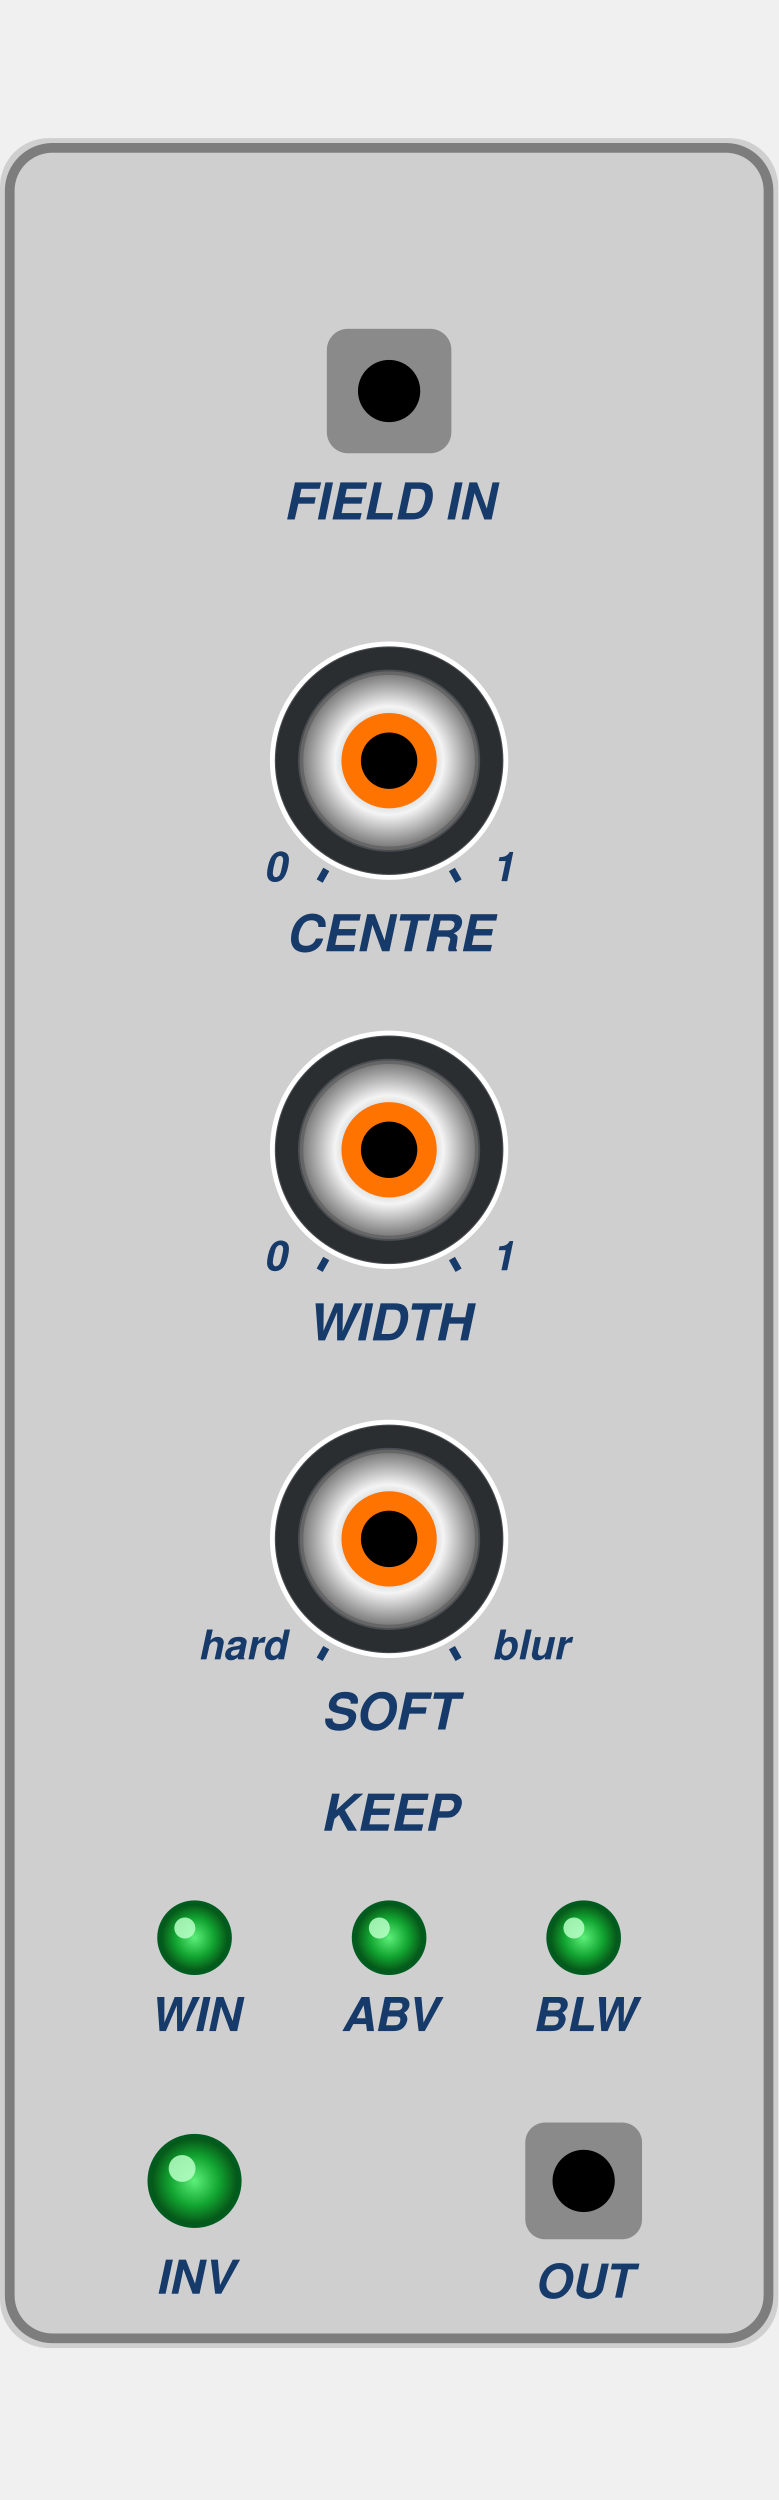
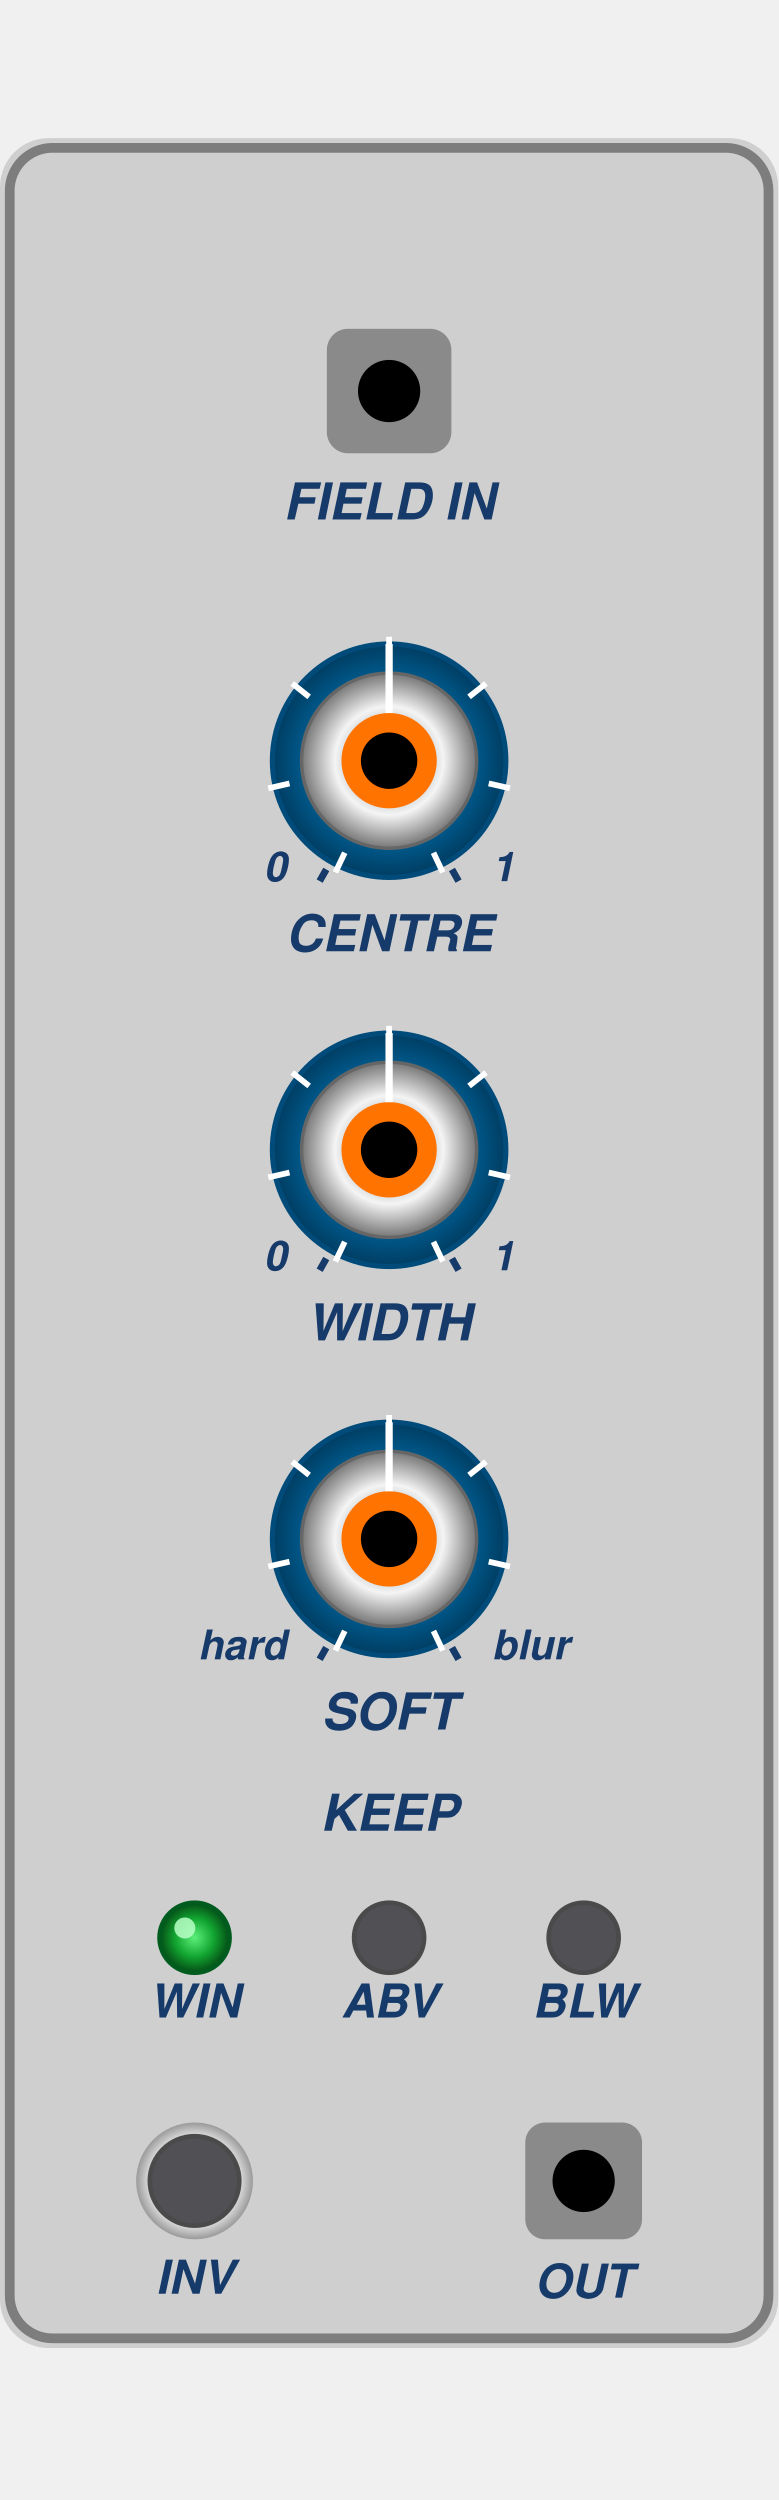
<svg xmlns="http://www.w3.org/2000/svg" width="40mm" height="128.5mm" viewBox="3.9 0 40 128.5" font-family="Arial Narrow, Helvetica, Arial, sans-serif">
  <defs>
+     <linearGradient id="metalStripV" x1="0" y1="0" x2="1" y2="0">
+       <stop offset="0" stop-color="#f8f8f8" />
+       <stop offset="0.45" stop-color="#d8dbdd" />
+       <stop offset="0.7" stop-color="#f4f4f4" />
+       <stop offset="1" stop-color="#9a9a9a" />
+     </linearGradient>
+     <linearGradient id="metalStripH" x1="0" y1="0" x2="0" y2="1">
+       <stop offset="0" stop-color="#f8f8f8" />
+       <stop offset="0.45" stop-color="#d8dbdd" />
+       <stop offset="0.7" stop-color="#f4f4f4" />
+       <stop offset="1" stop-color="#9a9a9a" />
+     </linearGradient>
+     <radialGradient id="metalDisc">
+       <stop offset="0" stop-color="#f8f8f8" />
+       <stop offset="0.45" stop-color="#d8dbdd" />
+       <stop offset="0.7" stop-color="#f4f4f4" />
+       <stop offset="1" stop-color="#9a9a9a" />
+     </radialGradient>
    <radialGradient id="blueRing">
      <stop offset="0" stop-color="#1688cc" />
      <stop offset="0.55" stop-color="#006da8" />
      <stop offset="1" stop-color="#003d62" />
    </radialGradient>
    <radialGradient id="blueDial">
      <stop offset="0" stop-color="#1d79b7" />
      <stop offset="0.6" stop-color="#00639a" />
      <stop offset="1" stop-color="#00456e" />
    </radialGradient>
    <radialGradient id="knobCap">
      <stop offset="0" stop-color="#f8f8f8" />
      <stop offset="0.4" stop-color="#bfc3c5" />
      <stop offset="0.62" stop-color="#f4f4f4" />
      <stop offset="1" stop-color="#777777" />
    </radialGradient>
    <radialGradient id="redLed">
      <stop offset="0" stop-color="#ff4a4a" />
      <stop offset="0.55" stop-color="#d00000" />
      <stop offset="1" stop-color="#650000" />
    </radialGradient>
    <radialGradient id="greenLed">
      <stop offset="0" stop-color="#5cf07a" />
      <stop offset="0.55" stop-color="#12a531" />
      <stop offset="1" stop-color="#054d15" />
    </radialGradient>
    <radialGradient id="orangeLed">
      <stop offset="0" stop-color="#ffbf5c" />
      <stop offset="0.55" stop-color="#ef7d00" />
      <stop offset="1" stop-color="#7a3a00" />
    </radialGradient>
  </defs>
  <g transform="translate(3.9 7.0994)">
    <rect x="0" y="0" width="40" height="113.591" rx="2.5" fill="#cfcfcf" />
    <rect x="0.5" y="0.5" width="39" height="112.591" rx="2.2" fill="none" stroke="#7d7d7d" stroke-width="0.5" />
    <g data-wcoast-port="fieldIn" data-wcoast-cx="20" data-wcoast-cy="13">
      <rect x="16.80" y="9.80" width="6.40" height="6.40" rx="1.09" fill="#8a8a8a" data-wcoast-role="jackbody" />
      <circle cx="20" cy="13" r="1.6" fill="#000000" data-wcoast-role="jackhole" />
    </g>
    <text x="20" y="19.6" font-size="2.606" font-weight="700" font-style="italic" fill="#163a69" text-anchor="middle" font-family="Arial Narrow, Helvetica, Arial, sans-serif">FIELD IN</text>
    <text x="14.725" y="38.192" font-size="2.106" font-weight="700" font-style="italic" fill="#163a69" text-anchor="end" font-family="Arial Narrow, Helvetica, Arial, sans-serif">0</text>
    <text x="25.275" y="38.192" font-size="2.106" font-weight="700" font-style="italic" fill="#163a69" text-anchor="start" font-family="Arial Narrow, Helvetica, Arial, sans-serif">1</text>
-     <g data-wcoast-param="centre" data-wcoast-cx="20" data-wcoast-cy="32" data-wcoast-angle-min="-150" data-wcoast-angle-max="150" data-wcoast-port="centreCv" data-wcoast-depth="centreDepth" data-wcoast-av="off">
-       <circle cx="20" cy="32" r="6" fill="#4a4e52" stroke="#ffffff" stroke-width="0.25" data-wcoast-role="rim" />
-       <circle cx="20" cy="32" r="5.25" fill="none" stroke="#2b2e31" stroke-width="1.14" data-wcoast-role="gauge-track" />
+     <g data-wcoast-param="centre" data-wcoast-cx="20" data-wcoast-cy="32" data-wcoast-angle-min="-150" data-wcoast-angle-max="150" data-wcoast-port="centreCv">
+       <circle cx="20" cy="32" r="6" fill="url(#blueRing)" stroke="#004b7a" stroke-width="0.265" />
      <circle cx="20" cy="32" r="4.5" fill="url(#knobCap)" stroke="#666666" stroke-width="0.176" />
      <line x1="16.77" y1="37.59" x2="16.43" y2="38.19" stroke="#163a69" stroke-width="0.355" />
      <line x1="23.23" y1="37.59" x2="23.57" y2="38.19" stroke="#163a69" stroke-width="0.355" />
      <circle cx="20" cy="32" r="2.45" fill="#ff7300" />
      <circle cx="20" cy="32" r="1.45" fill="#000000" data-wcoast-role="jackhole" />
-       <g data-wcoast-role="indicator" data-wcoast-cap="4.5">
-     </g>
+       <g data-wcoast-role="indicator">
+         <line x1="20.00" y1="25.63" x2="20.00" y2="26.75" stroke="#ffffff" stroke-width="0.298" />
+         <line x1="24.98" y1="28.03" x2="24.11" y2="28.72" stroke="#ffffff" stroke-width="0.298" />
+         <line x1="26.21" y1="33.42" x2="25.12" y2="33.17" stroke="#ffffff" stroke-width="0.298" />
+         <line x1="22.76" y1="37.74" x2="22.28" y2="36.73" stroke="#ffffff" stroke-width="0.298" />
+         <line x1="17.24" y1="37.74" x2="17.72" y2="36.73" stroke="#ffffff" stroke-width="0.298" />
+         <line x1="13.79" y1="33.42" x2="14.88" y2="33.17" stroke="#ffffff" stroke-width="0.298" />
+         <line x1="15.02" y1="28.03" x2="15.89" y2="28.72" stroke="#ffffff" stroke-width="0.298" />
+         <line x1="20" y1="29.55" x2="20" y2="26.00" stroke="#ffffff" stroke-width="0.373" />
+       </g>
    </g>
    <text x="20" y="41.8" font-size="2.606" font-weight="700" font-style="italic" fill="#163a69" text-anchor="middle" font-family="Arial Narrow, Helvetica, Arial, sans-serif">CENTRE</text>
    <text x="14.725" y="58.192" font-size="2.106" font-weight="700" font-style="italic" fill="#163a69" text-anchor="end" font-family="Arial Narrow, Helvetica, Arial, sans-serif">0</text>
    <text x="25.275" y="58.192" font-size="2.106" font-weight="700" font-style="italic" fill="#163a69" text-anchor="start" font-family="Arial Narrow, Helvetica, Arial, sans-serif">1</text>
-     <g data-wcoast-param="width" data-wcoast-cx="20" data-wcoast-cy="52" data-wcoast-angle-min="-150" data-wcoast-angle-max="150" data-wcoast-port="widthCv" data-wcoast-depth="widthDepth" data-wcoast-av="off">
-       <circle cx="20" cy="52" r="6" fill="#4a4e52" stroke="#ffffff" stroke-width="0.25" data-wcoast-role="rim" />
-       <circle cx="20" cy="52" r="5.25" fill="none" stroke="#2b2e31" stroke-width="1.14" data-wcoast-role="gauge-track" />
+     <g data-wcoast-param="width" data-wcoast-cx="20" data-wcoast-cy="52" data-wcoast-angle-min="-150" data-wcoast-angle-max="150" data-wcoast-port="widthCv">
+       <circle cx="20" cy="52" r="6" fill="url(#blueRing)" stroke="#004b7a" stroke-width="0.265" />
      <circle cx="20" cy="52" r="4.5" fill="url(#knobCap)" stroke="#666666" stroke-width="0.176" />
      <line x1="16.77" y1="57.59" x2="16.43" y2="58.19" stroke="#163a69" stroke-width="0.355" />
      <line x1="23.23" y1="57.59" x2="23.57" y2="58.19" stroke="#163a69" stroke-width="0.355" />
      <circle cx="20" cy="52" r="2.45" fill="#ff7300" />
      <circle cx="20" cy="52" r="1.45" fill="#000000" data-wcoast-role="jackhole" />
-       <g data-wcoast-role="indicator" data-wcoast-cap="4.5">
-     </g>
+       <g data-wcoast-role="indicator">
+         <line x1="20.00" y1="45.63" x2="20.00" y2="46.75" stroke="#ffffff" stroke-width="0.298" />
+         <line x1="24.98" y1="48.03" x2="24.11" y2="48.72" stroke="#ffffff" stroke-width="0.298" />
+         <line x1="26.21" y1="53.42" x2="25.12" y2="53.17" stroke="#ffffff" stroke-width="0.298" />
+         <line x1="22.76" y1="57.74" x2="22.28" y2="56.73" stroke="#ffffff" stroke-width="0.298" />
+         <line x1="17.24" y1="57.74" x2="17.72" y2="56.73" stroke="#ffffff" stroke-width="0.298" />
+         <line x1="13.79" y1="53.42" x2="14.88" y2="53.17" stroke="#ffffff" stroke-width="0.298" />
+         <line x1="15.02" y1="48.03" x2="15.89" y2="48.72" stroke="#ffffff" stroke-width="0.298" />
+         <line x1="20" y1="49.55" x2="20" y2="46.00" stroke="#ffffff" stroke-width="0.373" />
+       </g>
    </g>
    <text x="20" y="61.8" font-size="2.606" font-weight="700" font-style="italic" fill="#163a69" text-anchor="middle" font-family="Arial Narrow, Helvetica, Arial, sans-serif">WIDTH</text>
    <text x="14.725" y="78.192" font-size="2.106" font-weight="700" font-style="italic" fill="#163a69" text-anchor="end" font-family="Arial Narrow, Helvetica, Arial, sans-serif">hard</text>
    <text x="25.275" y="78.192" font-size="2.106" font-weight="700" font-style="italic" fill="#163a69" text-anchor="start" font-family="Arial Narrow, Helvetica, Arial, sans-serif">blur</text>
-     <g data-wcoast-param="soft" data-wcoast-cx="20" data-wcoast-cy="72" data-wcoast-angle-min="-150" data-wcoast-angle-max="150" data-wcoast-port="softCv" data-wcoast-depth="softDepth" data-wcoast-av="off">
-       <circle cx="20" cy="72" r="6" fill="#4a4e52" stroke="#ffffff" stroke-width="0.25" data-wcoast-role="rim" />
-       <circle cx="20" cy="72" r="5.25" fill="none" stroke="#2b2e31" stroke-width="1.14" data-wcoast-role="gauge-track" />
+     <g data-wcoast-param="soft" data-wcoast-cx="20" data-wcoast-cy="72" data-wcoast-angle-min="-150" data-wcoast-angle-max="150" data-wcoast-port="softCv">
+       <circle cx="20" cy="72" r="6" fill="url(#blueRing)" stroke="#004b7a" stroke-width="0.265" />
      <circle cx="20" cy="72" r="4.5" fill="url(#knobCap)" stroke="#666666" stroke-width="0.176" />
      <line x1="16.77" y1="77.59" x2="16.43" y2="78.19" stroke="#163a69" stroke-width="0.355" />
      <line x1="23.23" y1="77.59" x2="23.57" y2="78.19" stroke="#163a69" stroke-width="0.355" />
      <circle cx="20" cy="72" r="2.45" fill="#ff7300" />
      <circle cx="20" cy="72" r="1.45" fill="#000000" data-wcoast-role="jackhole" />
-       <g data-wcoast-role="indicator" data-wcoast-cap="4.5">
-     </g>
+       <g data-wcoast-role="indicator">
+         <line x1="20.00" y1="65.63" x2="20.00" y2="66.75" stroke="#ffffff" stroke-width="0.298" />
+         <line x1="24.98" y1="68.03" x2="24.11" y2="68.72" stroke="#ffffff" stroke-width="0.298" />
+         <line x1="26.21" y1="73.42" x2="25.12" y2="73.17" stroke="#ffffff" stroke-width="0.298" />
+         <line x1="22.76" y1="77.74" x2="22.28" y2="76.73" stroke="#ffffff" stroke-width="0.298" />
+         <line x1="17.24" y1="77.74" x2="17.72" y2="76.73" stroke="#ffffff" stroke-width="0.298" />
+         <line x1="13.79" y1="73.42" x2="14.88" y2="73.17" stroke="#ffffff" stroke-width="0.298" />
+         <line x1="15.02" y1="68.03" x2="15.89" y2="68.72" stroke="#ffffff" stroke-width="0.298" />
+         <line x1="20" y1="69.55" x2="20" y2="66.00" stroke="#ffffff" stroke-width="0.373" />
+       </g>
    </g>
    <text x="20" y="81.8" font-size="2.606" font-weight="700" font-style="italic" fill="#163a69" text-anchor="middle" font-family="Arial Narrow, Helvetica, Arial, sans-serif">SOFT</text>
    <text x="20" y="87" font-size="2.606" font-weight="700" font-style="italic" fill="#163a69" text-anchor="middle" font-family="Arial Narrow, Helvetica, Arial, sans-serif">KEEP</text>
    <g data-wcoast-param="mode">
      <circle cx="10" cy="92.5" r="1.8" fill="url(#greenLed)" stroke="#005c1e" stroke-width="0.237" data-wcoast-role="step-indicator" data-wcoast-step="window" data-wcoast-led="green" />
      <circle cx="9.50" cy="92.00" r="0.54" fill="#b7ffc6" opacity="0.85" data-wcoast-role="led-gloss" pointer-events="none" />
-       <text x="10" y="97.3" font-size="2.406" font-weight="700" font-style="italic" fill="#163a69" text-anchor="middle" font-family="Arial Narrow, Helvetica, Arial, sans-serif">WIN</text>
-       <circle cx="20" cy="92.5" r="1.8" fill="url(#greenLed)" stroke="#005c1e" stroke-width="0.237" data-wcoast-role="step-indicator" data-wcoast-step="above" data-wcoast-led="green" />
-       <circle cx="19.50" cy="92.00" r="0.54" fill="#b7ffc6" opacity="0.85" data-wcoast-role="led-gloss" pointer-events="none" />
-       <text x="20" y="97.3" font-size="2.406" font-weight="700" font-style="italic" fill="#163a69" text-anchor="middle" font-family="Arial Narrow, Helvetica, Arial, sans-serif">ABV</text>
-       <circle cx="30" cy="92.5" r="1.8" fill="url(#greenLed)" stroke="#005c1e" stroke-width="0.237" data-wcoast-role="step-indicator" data-wcoast-step="below" data-wcoast-led="green" />
-       <circle cx="29.50" cy="92.00" r="0.54" fill="#b7ffc6" opacity="0.85" data-wcoast-role="led-gloss" pointer-events="none" />
-       <text x="30" y="97.3" font-size="2.406" font-weight="700" font-style="italic" fill="#163a69" text-anchor="middle" font-family="Arial Narrow, Helvetica, Arial, sans-serif">BLW</text>
+       <text x="10" y="96.6" font-size="2.406" font-weight="700" font-style="italic" fill="#163a69" text-anchor="middle" font-family="Arial Narrow, Helvetica, Arial, sans-serif">WIN</text>
+       <circle cx="20" cy="92.5" r="1.8" fill="#505055" stroke="#4a4a4a" stroke-width="0.237" data-wcoast-role="step-indicator" data-wcoast-step="above" data-wcoast-led="green" />
+       <circle cx="19.50" cy="92.00" r="0.54" fill="#b7ffc6" opacity="0" data-wcoast-role="led-gloss" pointer-events="none" />
+       <text x="20" y="96.6" font-size="2.406" font-weight="700" font-style="italic" fill="#163a69" text-anchor="middle" font-family="Arial Narrow, Helvetica, Arial, sans-serif">ABV</text>
+       <circle cx="30" cy="92.5" r="1.8" fill="#505055" stroke="#4a4a4a" stroke-width="0.237" data-wcoast-role="step-indicator" data-wcoast-step="below" data-wcoast-led="green" />
+       <circle cx="29.50" cy="92.00" r="0.54" fill="#b7ffc6" opacity="0" data-wcoast-role="led-gloss" pointer-events="none" />
+       <text x="30" y="96.6" font-size="2.406" font-weight="700" font-style="italic" fill="#163a69" text-anchor="middle" font-family="Arial Narrow, Helvetica, Arial, sans-serif">BLW</text>
    </g>
    <g data-wcoast-param="invert">
-       <circle cx="10" cy="105" r="2.3" fill="url(#greenLed)" stroke="#005c1e" stroke-width="0.237" data-wcoast-role="step-indicator" data-wcoast-step="on" data-wcoast-led="green" />
-       <circle cx="9.36" cy="104.36" r="0.69" fill="#b7ffc6" opacity="0.85" data-wcoast-role="led-gloss" pointer-events="none" />
+       <circle cx="10" cy="105" r="3.00" fill="url(#metalDisc)" pointer-events="none" data-wcoast-role="button-metal" />
+       <circle cx="10" cy="105" r="2.3" fill="#505055" stroke="#4a4a4a" stroke-width="0.237" data-wcoast-role="step-indicator" data-wcoast-step="on" data-wcoast-led="green" />
+       <circle cx="9.36" cy="104.36" r="0.69" fill="#b7ffc6" opacity="0" data-wcoast-role="led-gloss" pointer-events="none" />
    </g>
    <text x="10" y="110.8" font-size="2.406" font-weight="700" font-style="italic" fill="#163a69" text-anchor="middle" font-family="Arial Narrow, Helvetica, Arial, sans-serif">INV</text>
    <g data-wcoast-port="shapeOut" data-wcoast-cx="30" data-wcoast-cy="105">
      <rect x="27.00" y="102.00" width="6.00" height="6.00" rx="1.02" fill="#8a8a8a" data-wcoast-role="jackbody" />
      <circle cx="30" cy="105" r="1.6" fill="#000000" data-wcoast-role="jackhole" />
    </g>
    <text x="30" y="111" font-size="2.406" font-weight="700" font-style="italic" fill="#163a69" text-anchor="middle" font-family="Arial Narrow, Helvetica, Arial, sans-serif">OUT</text>
  </g>
</svg>
